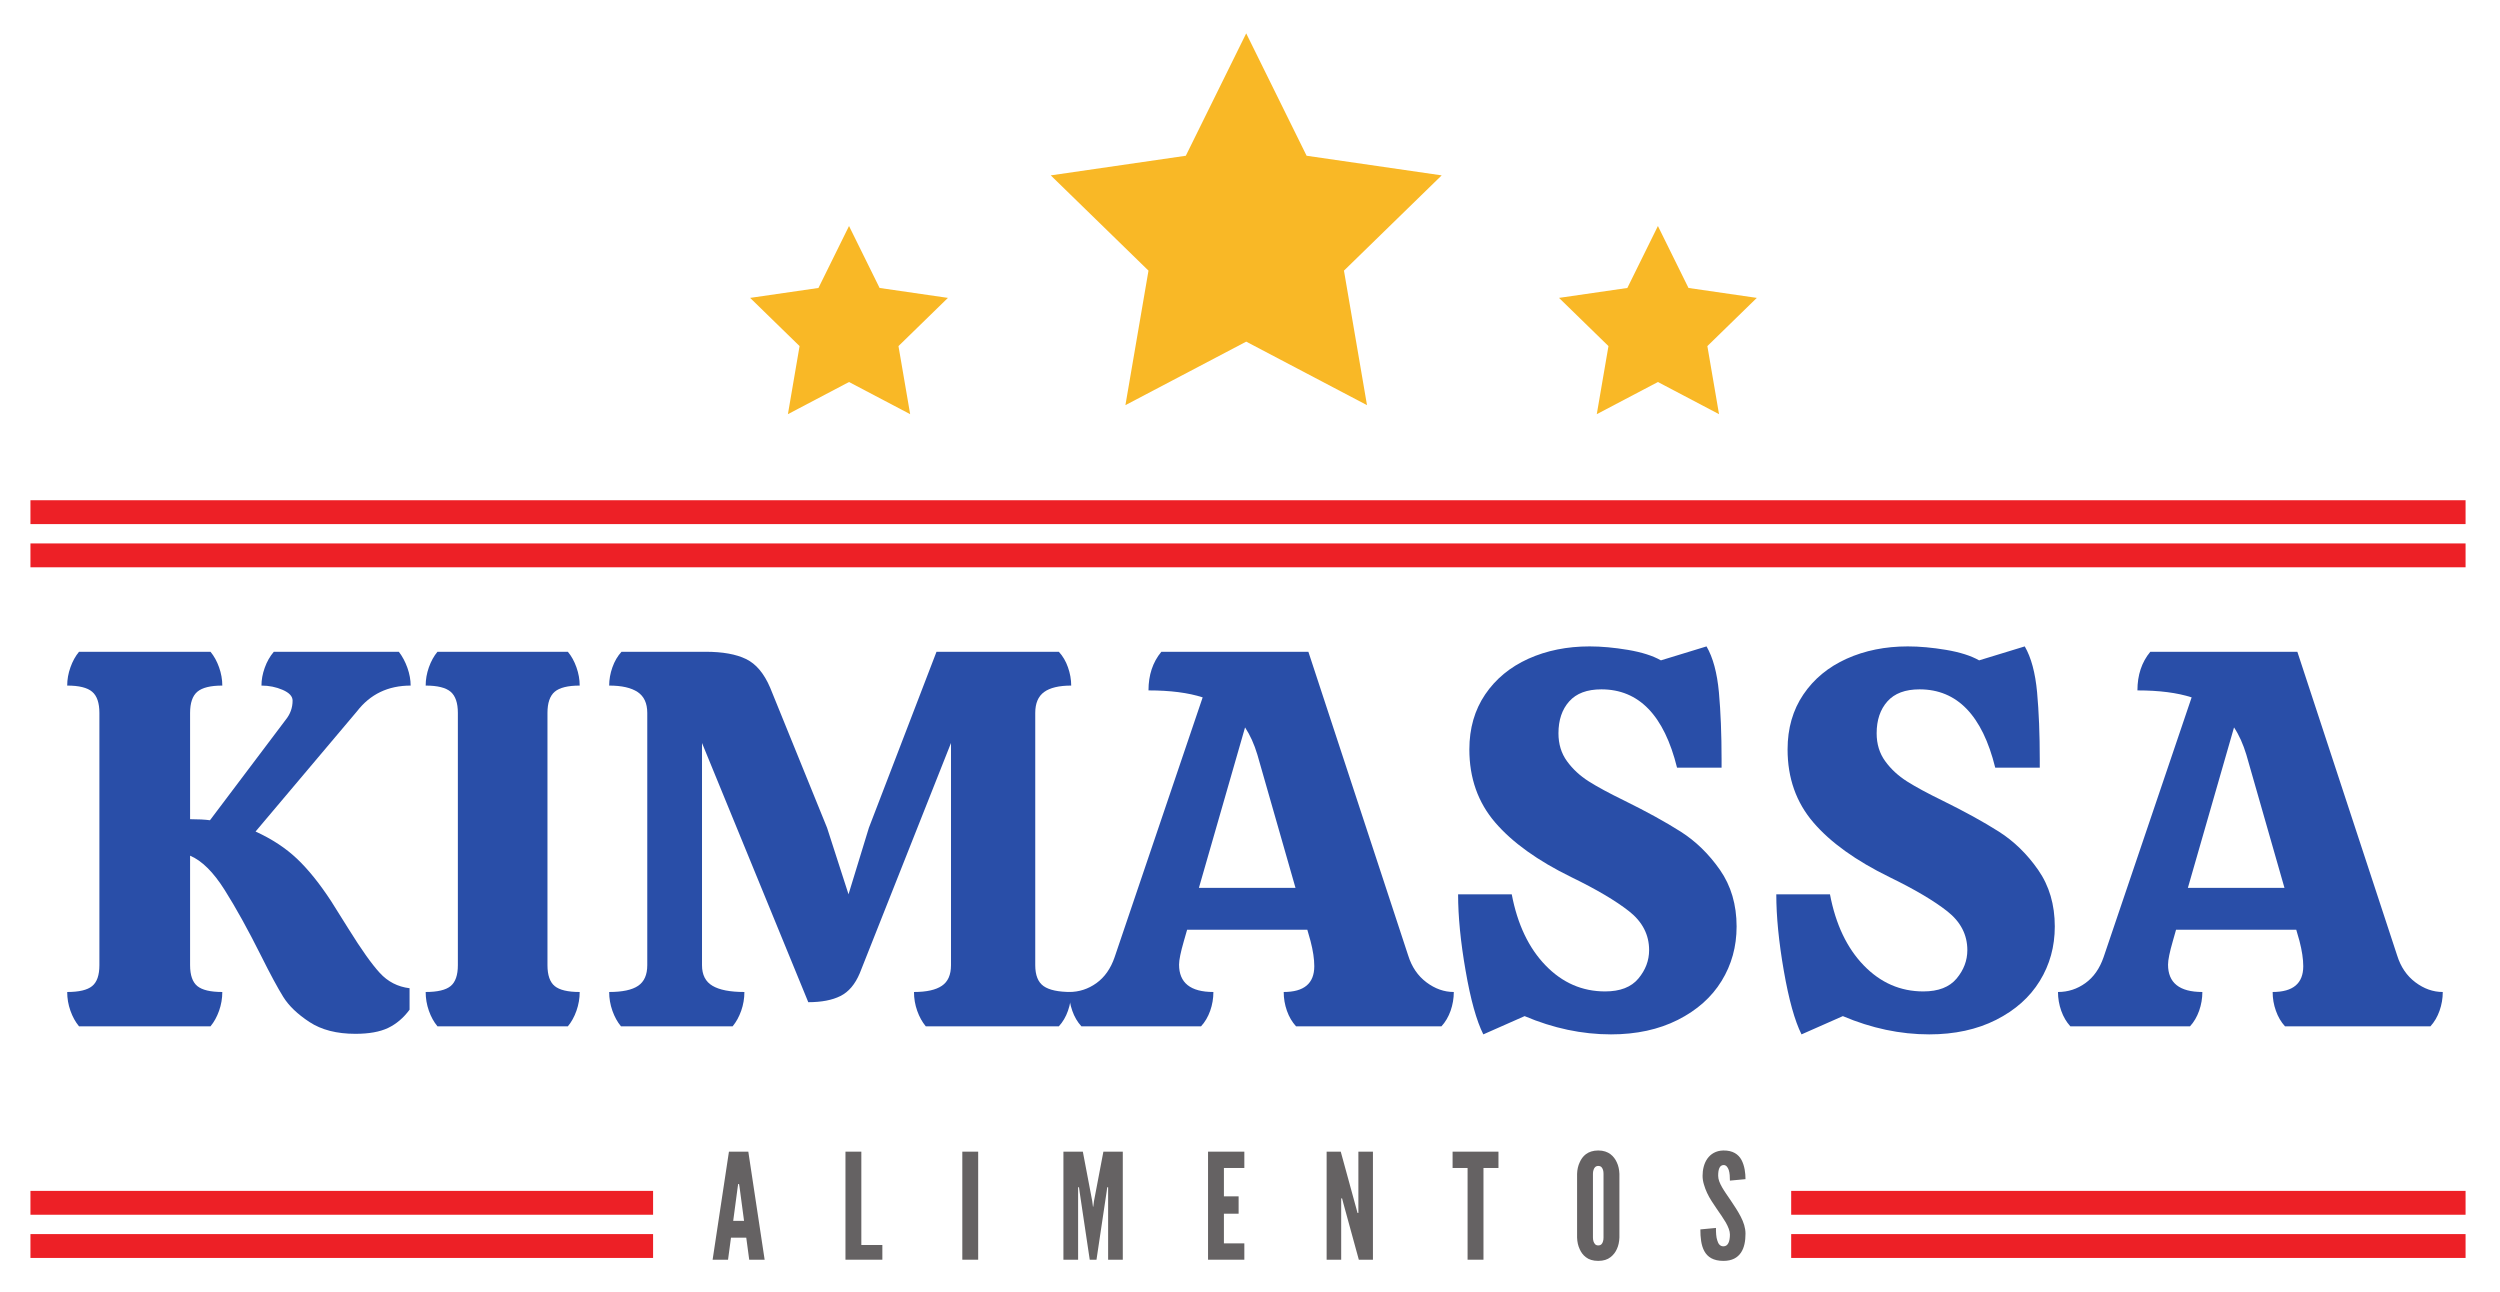
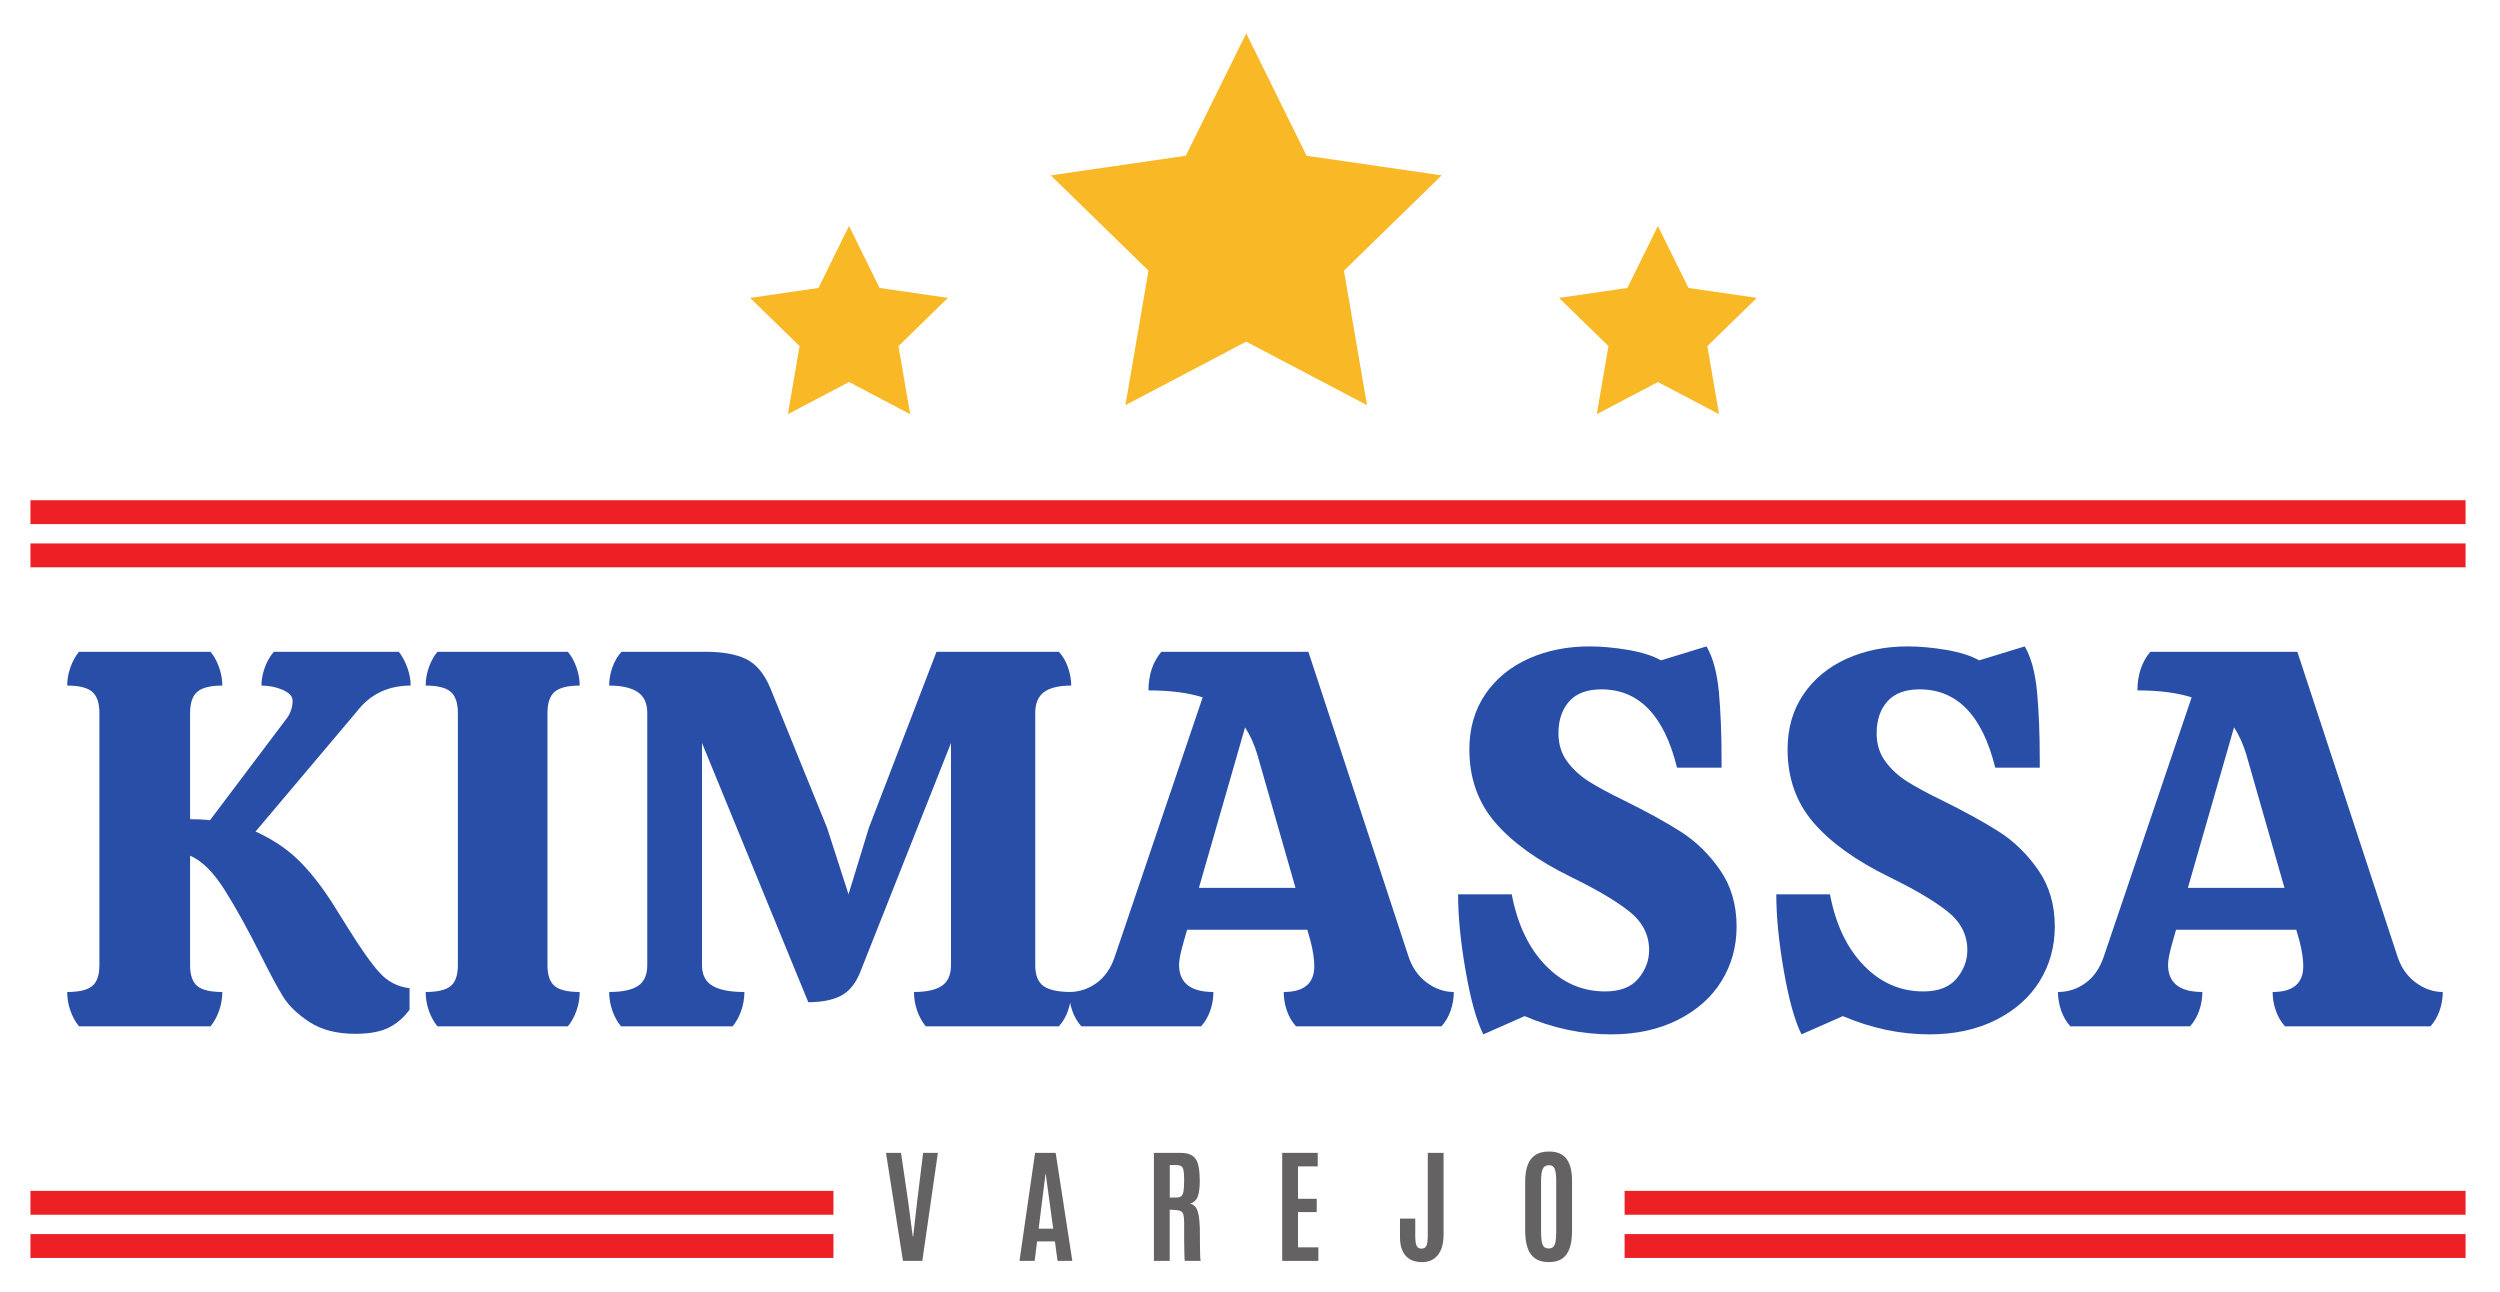
<svg xmlns="http://www.w3.org/2000/svg" viewBox="141.5 178.5 314 162.25" role="img" aria-label="Kimassa Alimentos">
  <path fill-rule="nonzero" fill="rgb(16.226%, 30.624%, 65.959%)" fill-opacity="1" d="M 185.258 295.141 C 186.875 297.746 188.191 299.598 189.203 300.699 C 190.211 301.801 191.461 302.441 192.941 302.621 L 192.941 305.316 C 192.18 306.352 191.277 307.113 190.246 307.609 C 189.211 308.102 187.844 308.348 186.137 308.348 C 183.797 308.348 181.879 307.855 180.371 306.867 C 178.867 305.879 177.766 304.824 177.07 303.699 C 176.375 302.578 175.441 300.848 174.273 298.508 C 172.656 295.273 171.137 292.535 169.723 290.289 C 168.309 288.043 166.859 286.602 165.375 285.973 L 165.375 299.723 C 165.375 300.98 165.68 301.855 166.285 302.352 C 166.895 302.848 167.938 303.094 169.422 303.094 C 169.422 303.902 169.285 304.688 169.016 305.453 C 168.746 306.215 168.387 306.867 167.938 307.406 L 151.426 307.406 C 150.977 306.867 150.617 306.215 150.348 305.453 C 150.074 304.688 149.941 303.902 149.941 303.094 C 151.426 303.094 152.469 302.848 153.074 302.352 C 153.684 301.855 153.984 300.98 153.984 299.723 L 153.984 268.047 C 153.984 266.789 153.684 265.898 153.074 265.383 C 152.469 264.867 151.426 264.609 149.941 264.609 C 149.941 263.844 150.074 263.082 150.348 262.316 C 150.617 261.555 150.977 260.902 151.426 260.363 L 167.938 260.363 C 168.387 260.902 168.746 261.555 169.016 262.316 C 169.285 263.082 169.422 263.844 169.422 264.609 C 167.938 264.609 166.895 264.867 166.285 265.383 C 165.68 265.898 165.375 266.789 165.375 268.047 L 165.375 281.391 C 166.41 281.391 167.238 281.438 167.871 281.523 L 177.371 268.922 C 177.957 268.203 178.25 267.395 178.25 266.496 C 178.25 265.957 177.832 265.508 177.004 265.148 C 176.172 264.789 175.285 264.609 174.34 264.609 C 174.34 263.891 174.473 263.148 174.746 262.383 C 175.016 261.621 175.395 260.945 175.891 260.363 L 191.594 260.363 C 192.043 260.945 192.402 261.621 192.672 262.383 C 192.941 263.148 193.078 263.891 193.078 264.609 C 190.246 264.609 188 265.688 186.336 267.844 L 173.598 282.941 C 175.664 283.883 177.406 285.031 178.824 286.379 C 180.238 287.727 181.664 289.5 183.102 291.703 C 183.191 291.836 183.91 292.984 185.258 295.141 " />
  <path fill-rule="nonzero" fill="rgb(16.226%, 30.624%, 65.959%)" fill-opacity="1" d="M 196.445 307.406 C 195.996 306.867 195.637 306.215 195.367 305.453 C 195.098 304.688 194.965 303.902 194.965 303.094 C 196.445 303.094 197.492 302.848 198.098 302.352 C 198.703 301.855 199.008 300.98 199.008 299.723 L 199.008 268.047 C 199.008 266.789 198.703 265.898 198.098 265.383 C 197.492 264.867 196.445 264.609 194.965 264.609 C 194.965 263.844 195.098 263.082 195.367 262.316 C 195.637 261.555 195.996 260.902 196.445 260.363 L 212.824 260.363 C 213.273 260.902 213.633 261.555 213.902 262.316 C 214.172 263.082 214.309 263.844 214.309 264.609 C 212.824 264.609 211.781 264.867 211.172 265.383 C 210.566 265.898 210.262 266.789 210.262 268.047 L 210.262 299.723 C 210.262 300.98 210.566 301.855 211.172 302.352 C 211.781 302.848 212.824 303.094 214.309 303.094 C 214.309 303.902 214.172 304.688 213.902 305.453 C 213.633 306.215 213.273 306.867 212.824 307.406 Z M 196.445 307.406 " />
  <path fill-rule="nonzero" fill="rgb(16.226%, 30.624%, 65.959%)" fill-opacity="1" d="M 274.492 260.363 C 274.988 260.902 275.371 261.551 275.637 262.316 C 275.906 263.082 276.043 263.844 276.043 264.609 C 274.516 264.609 273.383 264.879 272.641 265.418 C 271.898 265.957 271.527 266.832 271.527 268.047 L 271.527 299.723 C 271.527 300.98 271.875 301.859 272.57 302.352 C 273.27 302.848 274.426 303.094 276.043 303.094 C 276.043 303.902 275.906 304.688 275.637 305.453 C 275.371 306.215 274.988 306.867 274.492 307.406 L 257.777 307.406 C 257.328 306.867 256.969 306.215 256.699 305.453 C 256.43 304.688 256.297 303.902 256.297 303.094 C 257.867 303.094 259.035 302.836 259.801 302.316 C 260.566 301.801 260.945 300.938 260.945 299.723 L 260.945 271.82 L 249.488 300.734 C 248.902 302.129 248.094 303.082 247.062 303.598 C 246.027 304.117 244.68 304.375 243.02 304.375 L 229.672 271.82 L 229.672 299.723 C 229.672 300.938 230.109 301.801 230.988 302.316 C 231.863 302.836 233.199 303.094 234.996 303.094 C 234.996 303.902 234.863 304.688 234.594 305.453 C 234.324 306.215 233.965 306.867 233.516 307.406 L 219.496 307.406 C 219.047 306.867 218.688 306.215 218.418 305.453 C 218.148 304.688 218.012 303.902 218.012 303.094 C 219.676 303.094 220.887 302.836 221.652 302.316 C 222.414 301.801 222.797 300.938 222.797 299.723 L 222.797 268.047 C 222.797 266.832 222.395 265.957 221.586 265.418 C 220.777 264.879 219.586 264.609 218.012 264.609 C 218.012 263.844 218.148 263.082 218.418 262.316 C 218.688 261.551 219.07 260.902 219.562 260.363 L 230.145 260.363 C 232.258 260.363 233.941 260.664 235.199 261.273 C 236.457 261.879 237.469 263.082 238.234 264.879 L 245.379 282.469 L 248.074 290.824 L 250.633 282.469 L 259.125 260.363 Z M 274.492 260.363 " />
  <path fill-rule="nonzero" fill="rgb(16.226%, 30.624%, 65.959%)" fill-opacity="1" d="M 304.215 290.016 L 299.43 273.301 C 299.027 271.957 298.508 270.809 297.879 269.863 L 292.082 290.016 Z M 320.66 301.879 C 321.738 302.688 322.883 303.094 324.098 303.094 C 324.098 303.902 323.961 304.688 323.695 305.453 C 323.422 306.215 323.043 306.867 322.547 307.406 L 304.281 307.406 C 303.789 306.867 303.406 306.215 303.137 305.453 C 302.867 304.688 302.734 303.902 302.734 303.094 C 305.293 303.094 306.574 302.016 306.574 299.855 C 306.574 298.961 306.418 297.902 306.102 296.691 L 305.699 295.273 L 290.602 295.273 L 290.195 296.691 C 289.793 298.082 289.59 299.07 289.59 299.656 C 289.59 301.945 291.027 303.094 293.902 303.094 C 293.902 303.902 293.77 304.688 293.5 305.453 C 293.23 306.215 292.848 306.867 292.352 307.406 L 277.324 307.406 C 276.828 306.867 276.445 306.215 276.18 305.453 C 275.906 304.688 275.773 303.902 275.773 303.094 C 277.031 303.094 278.176 302.723 279.211 301.98 C 280.242 301.238 281.008 300.152 281.5 298.711 L 292.555 266.09 C 290.758 265.508 288.488 265.215 285.75 265.215 C 285.75 263.281 286.285 261.664 287.367 260.363 L 305.832 260.363 L 318.367 298.508 C 318.816 299.949 319.582 301.07 320.66 301.879 " />
  <path fill-rule="nonzero" fill="rgb(16.226%, 30.624%, 65.959%)" fill-opacity="1" d="M 331.375 290.824 C 332.094 294.602 333.512 297.578 335.625 299.758 C 337.734 301.938 340.227 303.023 343.102 303.023 C 344.992 303.023 346.383 302.484 347.281 301.406 C 348.18 300.328 348.629 299.141 348.629 297.836 C 348.629 295.902 347.789 294.273 346.105 292.949 C 344.418 291.625 342.004 290.199 338.855 288.668 C 334.633 286.602 331.445 284.312 329.285 281.793 C 327.129 279.277 326.051 276.223 326.051 272.629 C 326.051 269.977 326.715 267.676 328.039 265.719 C 329.363 263.766 331.176 262.273 333.465 261.238 C 335.758 260.207 338.316 259.688 341.148 259.688 C 342.633 259.688 344.238 259.836 345.969 260.125 C 347.699 260.418 349.078 260.855 350.113 261.441 L 355.84 259.688 C 356.652 261.082 357.168 263.004 357.395 265.449 C 357.617 267.898 357.73 270.719 357.73 273.91 L 357.73 274.922 L 352.137 274.922 C 350.516 268.359 347.352 265.082 342.633 265.082 C 340.836 265.082 339.488 265.586 338.59 266.598 C 337.688 267.605 337.242 268.945 337.242 270.605 C 337.242 271.953 337.598 273.125 338.316 274.109 C 339.039 275.102 339.945 275.941 341.047 276.641 C 342.148 277.336 343.621 278.133 345.465 279.031 C 348.293 280.426 350.664 281.727 352.574 282.941 C 354.484 284.152 356.133 285.762 357.527 287.758 C 358.918 289.758 359.617 292.129 359.617 294.871 C 359.617 297.387 358.988 299.668 357.73 301.711 C 356.473 303.758 354.641 305.383 352.234 306.598 C 349.832 307.809 347.035 308.418 343.844 308.418 C 340.207 308.418 336.59 307.652 332.992 306.125 L 327.805 308.418 C 326.949 306.711 326.207 304.047 325.582 300.43 C 324.949 296.816 324.637 293.613 324.637 290.824 Z M 331.375 290.824 " />
  <path fill-rule="nonzero" fill="rgb(16.226%, 30.624%, 65.959%)" fill-opacity="1" d="M 371.344 290.824 C 372.062 294.602 373.477 297.578 375.59 299.758 C 377.699 301.938 380.195 303.023 383.07 303.023 C 384.957 303.023 386.348 302.484 387.25 301.406 C 388.148 300.328 388.598 299.141 388.598 297.836 C 388.598 295.902 387.754 294.273 386.07 292.949 C 384.387 291.625 381.969 290.199 378.824 288.668 C 374.602 286.602 371.41 284.312 369.254 281.793 C 367.098 279.277 366.02 276.223 366.02 272.629 C 366.02 269.977 366.68 267.676 368.008 265.719 C 369.332 263.766 371.141 262.273 373.434 261.238 C 375.723 260.207 378.285 259.688 381.117 259.688 C 382.598 259.688 384.203 259.836 385.934 260.125 C 387.664 260.418 389.047 260.855 390.078 261.441 L 395.809 259.688 C 396.617 261.082 397.133 263.004 397.359 265.449 C 397.582 267.898 397.695 270.719 397.695 273.91 L 397.695 274.922 L 392.102 274.922 C 390.484 268.359 387.316 265.082 382.598 265.082 C 380.801 265.082 379.453 265.586 378.555 266.598 C 377.656 267.605 377.207 268.945 377.207 270.605 C 377.207 271.953 377.566 273.125 378.285 274.109 C 379.004 275.102 379.914 275.941 381.016 276.641 C 382.117 277.336 383.586 278.133 385.43 279.031 C 388.262 280.426 390.629 281.727 392.539 282.941 C 394.449 284.152 396.102 285.762 397.492 287.758 C 398.887 289.758 399.582 292.129 399.582 294.871 C 399.582 297.387 398.953 299.668 397.695 301.711 C 396.438 303.758 394.605 305.383 392.203 306.598 C 389.801 307.809 387.004 308.418 383.812 308.418 C 380.172 308.418 376.555 307.652 372.961 306.125 L 367.77 308.418 C 366.918 306.711 366.176 304.047 365.547 300.43 C 364.918 296.816 364.602 293.613 364.602 290.824 Z M 371.344 290.824 " />
  <path fill-rule="nonzero" fill="rgb(16.226%, 30.624%, 65.959%)" fill-opacity="1" d="M 428.43 290.016 L 423.645 273.301 C 423.238 271.957 422.723 270.809 422.094 269.863 L 416.297 290.016 Z M 444.875 301.879 C 445.953 302.688 447.098 303.094 448.312 303.094 C 448.312 303.902 448.176 304.688 447.906 305.453 C 447.637 306.215 447.254 306.867 446.762 307.406 L 428.496 307.406 C 428 306.867 427.621 306.215 427.352 305.453 C 427.078 304.688 426.945 303.902 426.945 303.094 C 429.508 303.094 430.789 302.016 430.789 299.855 C 430.789 298.961 430.629 297.902 430.316 296.691 L 429.91 295.273 L 414.812 295.273 L 414.41 296.691 C 414.008 298.082 413.805 299.07 413.805 299.656 C 413.805 301.945 415.242 303.094 418.117 303.094 C 418.117 303.902 417.98 304.688 417.711 305.453 C 417.441 306.215 417.059 306.867 416.566 307.406 L 401.535 307.406 C 401.043 306.867 400.66 306.215 400.391 305.453 C 400.121 304.688 399.984 303.902 399.984 303.094 C 401.246 303.094 402.391 302.723 403.422 301.98 C 404.457 301.238 405.219 300.152 405.715 298.711 L 416.77 266.09 C 414.969 265.508 412.703 265.215 409.961 265.215 C 409.961 263.281 410.5 261.664 411.578 260.363 L 430.047 260.363 L 442.582 298.508 C 443.031 299.949 443.797 301.07 444.875 301.879 " />
-   <path fill="none" stroke-width="3" stroke-linecap="butt" stroke-linejoin="miter" stroke="rgb(92.931%, 12.578%, 14.987%)" stroke-opacity="1" stroke-miterlimit="10" d="M 0.001 -0 L 78.299 -0 " transform="matrix(0.998785, 0, 0, -0.998785, 145.3235, 329.5737)" />
-   <path fill="none" stroke-width="3" stroke-linecap="butt" stroke-linejoin="miter" stroke="rgb(92.931%, 12.578%, 14.987%)" stroke-opacity="1" stroke-miterlimit="10" d="M 0.001 0.001 L 78.299 0.001 " transform="matrix(0.998785, 0, 0, -0.998785, 145.3235, 335.0007)" />
-   <path fill="none" stroke-width="3" stroke-linecap="butt" stroke-linejoin="miter" stroke="rgb(92.931%, 12.578%, 14.987%)" stroke-opacity="1" stroke-miterlimit="10" d="M 0 -0 L 84.806 -0 " transform="matrix(0.998785, 0, 0, -0.998785, 366.4725, 329.5737)" />
-   <path fill="none" stroke-width="3" stroke-linecap="butt" stroke-linejoin="miter" stroke="rgb(92.931%, 12.578%, 14.987%)" stroke-opacity="1" stroke-miterlimit="10" d="M 0 0.001 L 84.806 0.001 " transform="matrix(0.998785, 0, 0, -0.998785, 366.4725, 335.0007)" />
+   <path fill="none" stroke-width="3" stroke-linecap="butt" stroke-linejoin="miter" stroke="rgb(92.931%, 12.578%, 14.987%)" stroke-opacity="1" stroke-miterlimit="10" d="M 0.001 -0 L 100.979 -0 " transform="matrix(0.998785, 0, 0, -0.998785, 145.3235, 329.5737)" />
+   <path fill="none" stroke-width="3" stroke-linecap="butt" stroke-linejoin="miter" stroke="rgb(92.931%, 12.578%, 14.987%)" stroke-opacity="1" stroke-miterlimit="10" d="M 0.001 0.001 L 100.979 0.001 " transform="matrix(0.998785, 0, 0, -0.998785, 145.3235, 335.0007)" />
+   <path fill="none" stroke-width="3" stroke-linecap="butt" stroke-linejoin="miter" stroke="rgb(92.931%, 12.578%, 14.987%)" stroke-opacity="1" stroke-miterlimit="10" d="M 0 -0 L 105.754 -0 " transform="matrix(0.998785, 0, 0, -0.998785, 345.5507, 329.5737)" />
+   <path fill="none" stroke-width="3" stroke-linecap="butt" stroke-linejoin="miter" stroke="rgb(92.931%, 12.578%, 14.987%)" stroke-opacity="1" stroke-miterlimit="10" d="M 0 0.001 L 105.754 0.001 " transform="matrix(0.998785, 0, 0, -0.998785, 345.5507, 335.0007)" />
  <path fill="none" stroke-width="3" stroke-linecap="butt" stroke-linejoin="miter" stroke="rgb(92.931%, 12.578%, 14.987%)" stroke-opacity="1" stroke-miterlimit="10" d="M 0.001 0.001 L 306.224 0.001 " transform="matrix(0.998785, 0, 0, -0.998785, 145.3235, 242.8286)" />
  <path fill="none" stroke-width="3" stroke-linecap="butt" stroke-linejoin="miter" stroke="rgb(92.931%, 12.578%, 14.987%)" stroke-opacity="1" stroke-miterlimit="10" d="M 0.001 0.002 L 306.224 0.002 " transform="matrix(0.998785, 0, 0, -0.998785, 145.3235, 248.2556)" />
-   <path fill-rule="nonzero" fill="rgb(39.61%, 38.512%, 38.785%)" fill-opacity="1" d="M 234.383 327.562 L 234.324 327.211 L 234.215 327.211 L 234.16 327.562 L 233.59 331.844 L 234.953 331.844 Z M 231.004 336.719 L 233.055 323.148 L 235.488 323.148 L 237.539 336.719 L 235.602 336.719 L 235.23 333.949 L 233.312 333.949 L 232.941 336.719 Z M 231.004 336.719 " />
-   <path fill-rule="nonzero" fill="rgb(39.61%, 38.512%, 38.785%)" fill-opacity="1" d="M 247.691 323.148 L 249.684 323.148 L 249.684 334.871 L 252.324 334.871 L 252.324 336.719 L 247.691 336.719 Z M 247.691 323.148 " />
-   <path fill-rule="nonzero" fill="rgb(39.61%, 38.512%, 38.785%)" fill-opacity="1" d="M 262.367 323.148 L 264.359 323.148 L 264.359 336.719 L 262.367 336.719 Z M 262.367 323.148 " />
-   <path fill-rule="nonzero" fill="rgb(39.61%, 38.512%, 38.785%)" fill-opacity="1" d="M 278.371 336.719 L 277.098 328.188 L 277.023 327.617 L 276.91 327.617 L 276.91 336.719 L 275.066 336.719 L 275.066 323.148 L 277.504 323.148 L 278.684 329.352 L 278.777 330.07 L 278.812 330.07 L 278.906 329.352 L 280.086 323.148 L 282.523 323.148 L 282.523 336.719 L 280.68 336.719 L 280.68 327.617 L 280.566 327.617 L 280.492 328.188 L 279.219 336.719 Z M 278.371 336.719 " />
-   <path fill-rule="nonzero" fill="rgb(39.61%, 38.512%, 38.785%)" fill-opacity="1" d="M 293.23 323.148 L 297.789 323.148 L 297.789 325.199 L 295.223 325.199 L 295.223 328.762 L 297.07 328.762 L 297.07 330.941 L 295.223 330.941 L 295.223 334.668 L 297.789 334.668 L 297.789 336.719 L 293.23 336.719 Z M 293.23 323.148 " />
-   <path fill-rule="nonzero" fill="rgb(39.61%, 38.512%, 38.785%)" fill-opacity="1" d="M 310.23 329.648 L 310.066 329.02 L 309.953 329.02 L 309.953 336.719 L 308.125 336.719 L 308.125 323.148 L 309.898 323.148 L 311.836 330.219 L 312.004 330.848 L 312.113 330.848 L 312.113 323.148 L 313.941 323.148 L 313.941 336.719 L 312.168 336.719 Z M 310.23 329.648 " />
-   <path fill-rule="nonzero" fill="rgb(39.61%, 38.512%, 38.785%)" fill-opacity="1" d="M 323.945 325.199 L 323.945 323.148 L 329.707 323.148 L 329.707 325.199 L 327.824 325.199 L 327.824 336.719 L 325.828 336.719 L 325.828 325.199 Z M 323.945 325.199 " />
-   <path fill-rule="nonzero" fill="rgb(39.61%, 38.512%, 38.785%)" fill-opacity="1" d="M 342.902 325.938 C 342.902 325.566 342.832 325.309 342.645 325.09 C 342.555 324.996 342.406 324.941 342.238 324.941 C 341.887 324.941 341.723 325.199 341.648 325.438 C 341.594 325.586 341.574 325.754 341.574 325.938 L 341.574 333.93 C 341.574 334.316 341.668 334.578 341.852 334.781 C 341.945 334.871 342.074 334.926 342.238 334.926 C 342.59 334.926 342.758 334.707 342.832 334.43 C 342.883 334.301 342.902 334.133 342.902 333.93 Z M 344.898 333.93 C 344.879 334.484 344.77 334.984 344.566 335.406 C 344.398 335.777 344.141 336.129 343.773 336.406 C 343.402 336.699 342.902 336.867 342.238 336.867 C 341.574 336.867 341.059 336.699 340.688 336.406 C 340.32 336.129 340.078 335.777 339.914 335.406 C 339.711 334.984 339.598 334.484 339.582 333.93 L 339.582 325.938 C 339.598 325.402 339.711 324.902 339.914 324.48 C 340.078 324.109 340.32 323.742 340.688 323.465 C 341.059 323.188 341.574 323 342.238 323 C 342.902 323 343.402 323.188 343.773 323.465 C 344.141 323.742 344.398 324.109 344.566 324.48 C 344.77 324.902 344.879 325.402 344.898 325.938 Z M 344.898 333.93 " />
-   <path fill-rule="nonzero" fill="rgb(39.61%, 38.512%, 38.785%)" fill-opacity="1" d="M 358.777 326.785 C 358.777 326.344 358.758 325.844 358.633 325.457 C 358.504 325.09 358.301 324.828 357.984 324.828 C 357.469 324.848 357.301 325.383 357.301 326.176 C 357.301 326.641 357.504 327.117 357.801 327.637 C 358.094 328.152 358.484 328.688 358.871 329.262 C 359.332 329.941 359.793 330.645 360.145 331.328 C 360.496 332.012 360.734 332.711 360.734 333.449 C 360.734 334.355 360.59 335.203 360.164 335.832 C 359.738 336.461 359.055 336.867 357.965 336.867 C 356.691 336.867 355.973 336.387 355.566 335.648 C 355.16 334.91 355.066 333.93 355.066 332.914 L 357.023 332.73 C 357.023 333.301 357.043 333.875 357.191 334.301 C 357.32 334.742 357.543 335.039 357.965 335.039 C 358.559 335.039 358.777 334.41 358.777 333.543 C 358.777 333.098 358.559 332.582 358.262 332.047 C 358.094 331.789 357.93 331.512 357.746 331.234 C 357.359 330.68 356.934 330.055 356.488 329.371 C 356.047 328.688 355.715 327.988 355.512 327.266 C 355.402 326.914 355.344 326.547 355.344 326.176 C 355.344 325.438 355.512 324.645 355.938 324.035 C 356.359 323.445 357.008 323.02 357.949 323 C 359.148 322.984 359.848 323.48 360.238 324.203 C 360.625 324.941 360.734 325.844 360.734 326.602 Z M 358.777 326.785 " />
  <path fill-rule="nonzero" fill="rgb(97.71%, 72.267%, 15.071%)" fill-opacity="1" d="M 349.734 206.887 L 353.574 214.668 L 362.156 215.914 L 355.945 221.969 L 357.41 230.52 L 349.734 226.48 L 342.055 230.52 L 343.523 221.969 L 337.312 215.914 L 345.895 214.668 Z M 349.734 206.887 " />
  <path fill-rule="nonzero" fill="rgb(97.71%, 72.267%, 15.071%)" fill-opacity="1" d="M 248.137 206.887 L 251.977 214.668 L 260.559 215.914 L 254.348 221.969 L 255.816 230.52 L 248.137 226.48 L 240.461 230.52 L 241.926 221.969 L 235.715 215.914 L 244.297 214.668 Z M 248.137 206.887 " />
  <path fill-rule="nonzero" fill="rgb(97.71%, 72.267%, 15.071%)" fill-opacity="1" d="M 298.023 182.691 L 305.609 198.062 L 322.574 200.527 L 310.301 212.492 L 313.195 229.387 L 298.023 221.41 L 282.852 229.387 L 285.75 212.492 L 273.473 200.527 L 290.438 198.062 Z M 298.023 182.691 " />
+   <path fill-rule="nonzero" fill="rgb(39.61%, 38.512%, 38.785%)" fill-opacity="1" d="M315.025 0 38.525 1760H283.376L398.726 973.749L474.8 397.126H481.275L546.825 973.749L643.7 1760H884.076L630.276 0Z" transform="matrix(0.00771, 0, 0, -0.00771, 252.4823, 336.8672)" />
+   <path fill-rule="nonzero" fill="rgb(39.61%, 38.512%, 38.785%)" fill-opacity="1" d="M31.85 0 285.65 1760H621.276L892.476 0H652.1L608.7 317.85H318.575L279.175 0ZM344.05 524.625H581.05L459.375 1416.675H455.55Z" transform="matrix(0.00771, 0, 0, -0.00771, 269.3021, 336.8672)" />
+   <path fill-rule="nonzero" fill="rgb(39.61%, 38.512%, 38.785%)" fill-opacity="1" d="M134.1 0V1760H564.151Q702.501 1760 770.326 1706.787Q838.151 1653.575 859.476 1550.362Q880.801 1447.15 880.801 1296.975Q880.801 1140.575 849.038 1050.762Q817.276 960.95 720.626 931.3Q766.976 923.3 798.063 893.188Q829.151 863.075 847.976 804.213Q866.801 745.35 875.126 651.776Q883.451 558.201 883.451 421.452Q883.451 410.227 883.451 366.677Q883.451 323.127 884.038 264.914Q884.626 206.701 885.713 149.076Q886.801 91.45 888.976 50.163Q891.151 8.875 894.501 0H637.35Q634.175 5.7 632.413 49.488Q630.65 93.275 629.063 161.601Q627.475 229.926 626.888 310.738Q626.3 391.551 626.3 473.276Q626.3 555.001 626.3 624.35Q626.3 707.025 615.325 749.625Q604.35 792.225 573.675 809.012Q543 825.8 483.9 828.975L391.426 834.325V0ZM392.251 1032.525H503.625Q554.025 1032.525 580.4 1054.613Q606.775 1076.7 616.538 1137.188Q626.3 1197.675 626.3 1312.875V1324.05Q626.3 1420.375 617.038 1471.687Q607.775 1523 579.013 1542.174Q550.25 1561.349 490.075 1561.349H392.251Z" transform="matrix(0.00771, 0, 0, -0.00771, 285.3984, 336.8672)" />
+   <path fill-rule="nonzero" fill="rgb(39.61%, 38.512%, 38.785%)" fill-opacity="1" d="M134.1 0V1760H712.901V1539.324H391.426V1011.575H696.726V795.025H391.426V220.676H723.501V0Z" transform="matrix(0.00771, 0, 0, -0.00771, 301.5102, 336.8672)" />
+   <path fill-rule="nonzero" fill="rgb(39.61%, 38.512%, 38.785%)" fill-opacity="1" d="M442.525 -20.175Q270.575 -20.175 177.4 83.15Q84.225 186.475 84.225 389V688.301H333.251V402Q333.251 347.375 339.576 301.275Q345.901 255.175 367.426 227.776Q388.951 200.376 434.875 200.376Q480.8 200.376 502.238 227.188Q523.675 254 530.413 302.775Q537.15 351.55 537.15 418V1760H794.476V430.125Q794.476 212.25 702.038 96.038Q609.601 -20.175 442.525 -20.175Z" transform="matrix(0.00771, 0, 0, -0.00771, 316.6882, 336.8672)" />
+   <path fill-rule="nonzero" fill="rgb(39.61%, 38.512%, 38.785%)" fill-opacity="1" d="M497.1 -20Q360.975 -20 276.225 38.0Q191.475 96 151.962 210.525Q112.45 325.05 112.45 494.45V1294.375Q112.45 1446.375 150.7 1555.075Q188.95 1663.775 274.2 1722.475Q359.45 1781.175 500.45 1781.175Q606.45 1781.175 678.4 1747.738Q750.35 1714.3 793.863 1651.275Q837.376 1588.25 856.738 1498.313Q876.101 1408.375 876.101 1294.375V494.45Q876.101 325.05 838.001 210.525Q799.901 96 716.563 38.0Q633.225 -20 497.1 -20ZM497.1 202.551Q548.325 202.551 574.2 232.988Q600.075 263.426 609.013 327.463Q617.95 391.5 617.95 491.625V1306.375Q617.95 1428.9 595.838 1493.762Q573.725 1558.624 500.45 1558.624Q425 1558.624 398.213 1495.5Q371.426 1432.375 371.426 1307.375V491.625Q371.426 389.675 380.363 325.725Q389.301 261.776 416.588 232.163Q443.875 202.551 497.1 202.551Z" transform="matrix(0.00771, 0, 0, -0.00771, 332.1958, 336.8672)" />
</svg>
